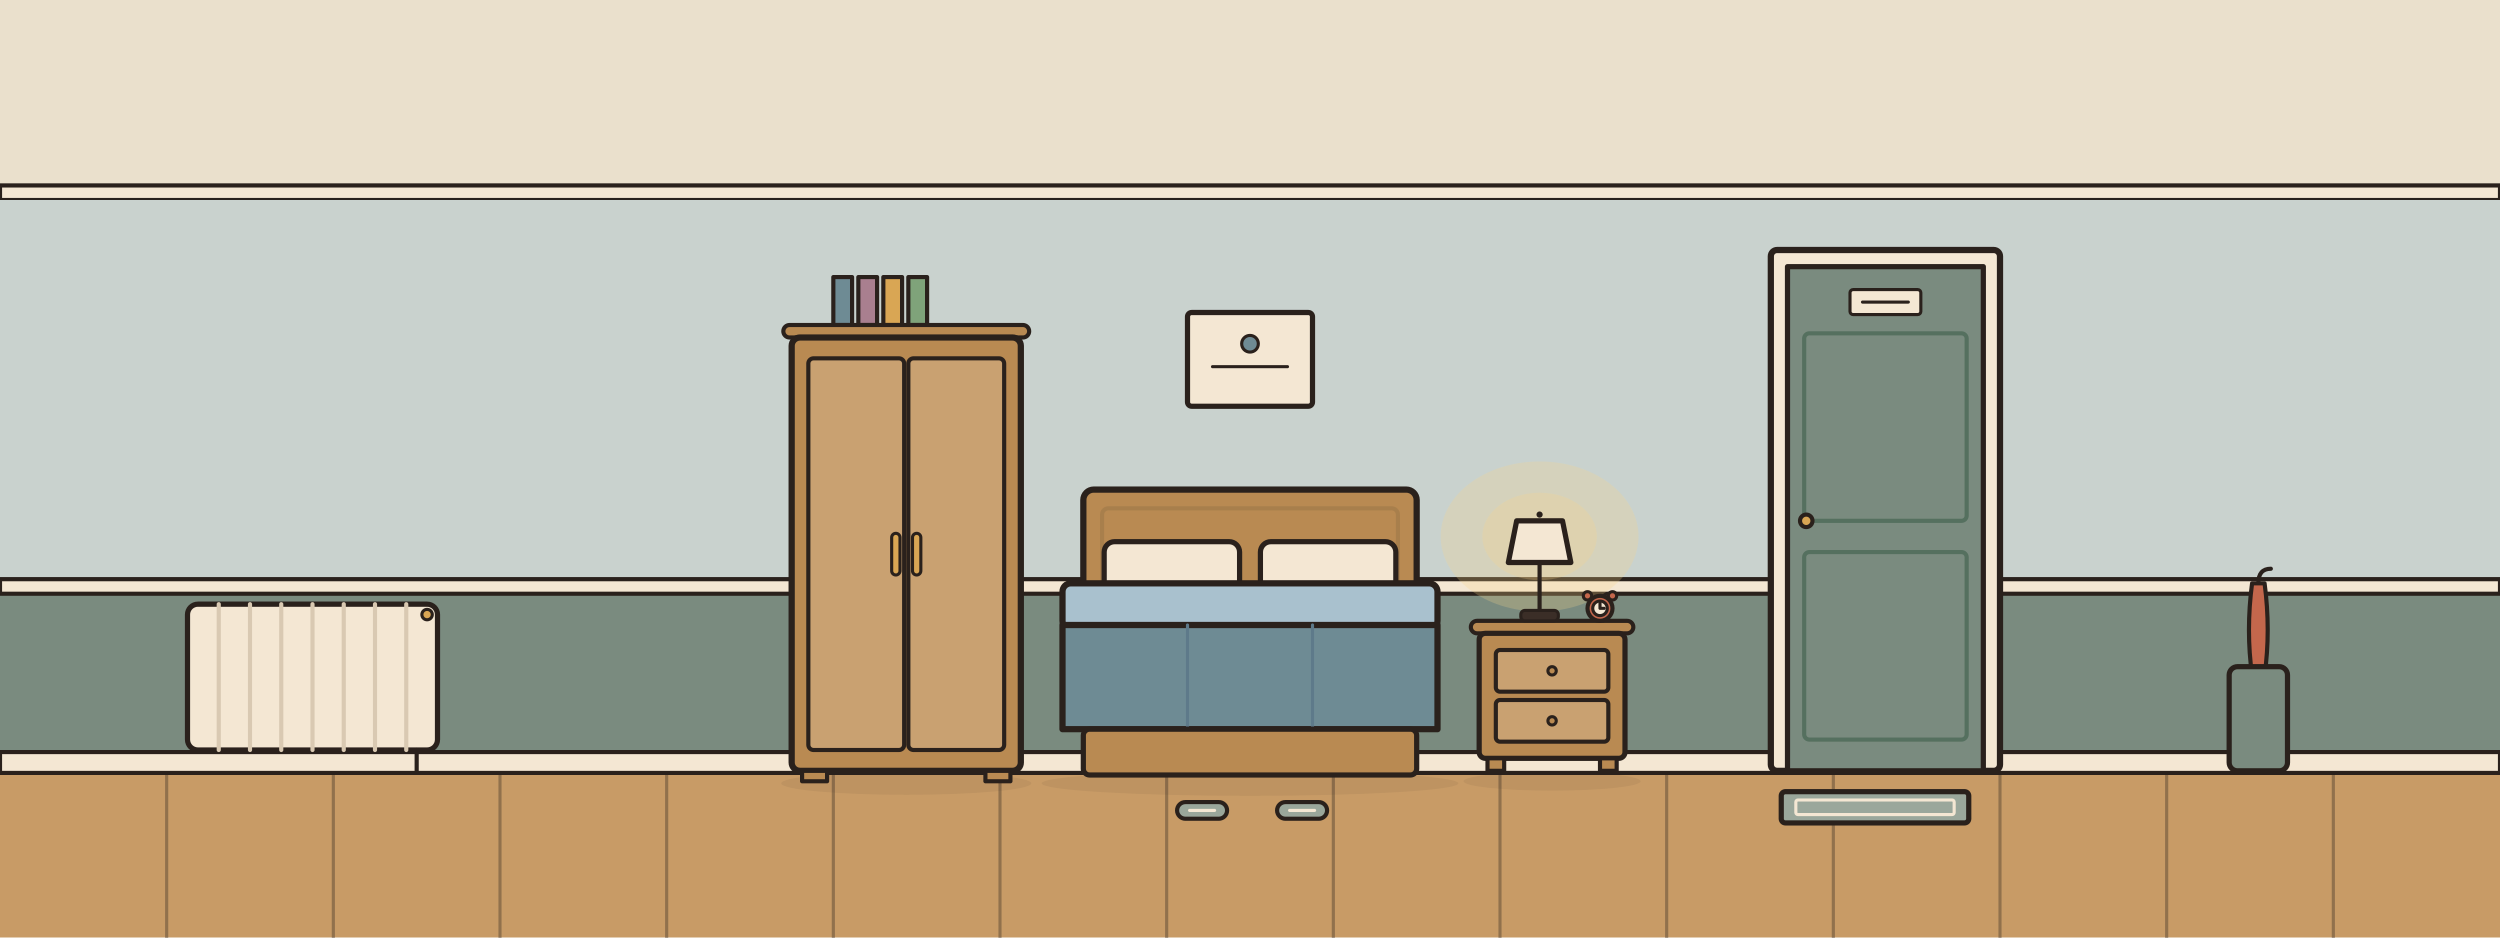
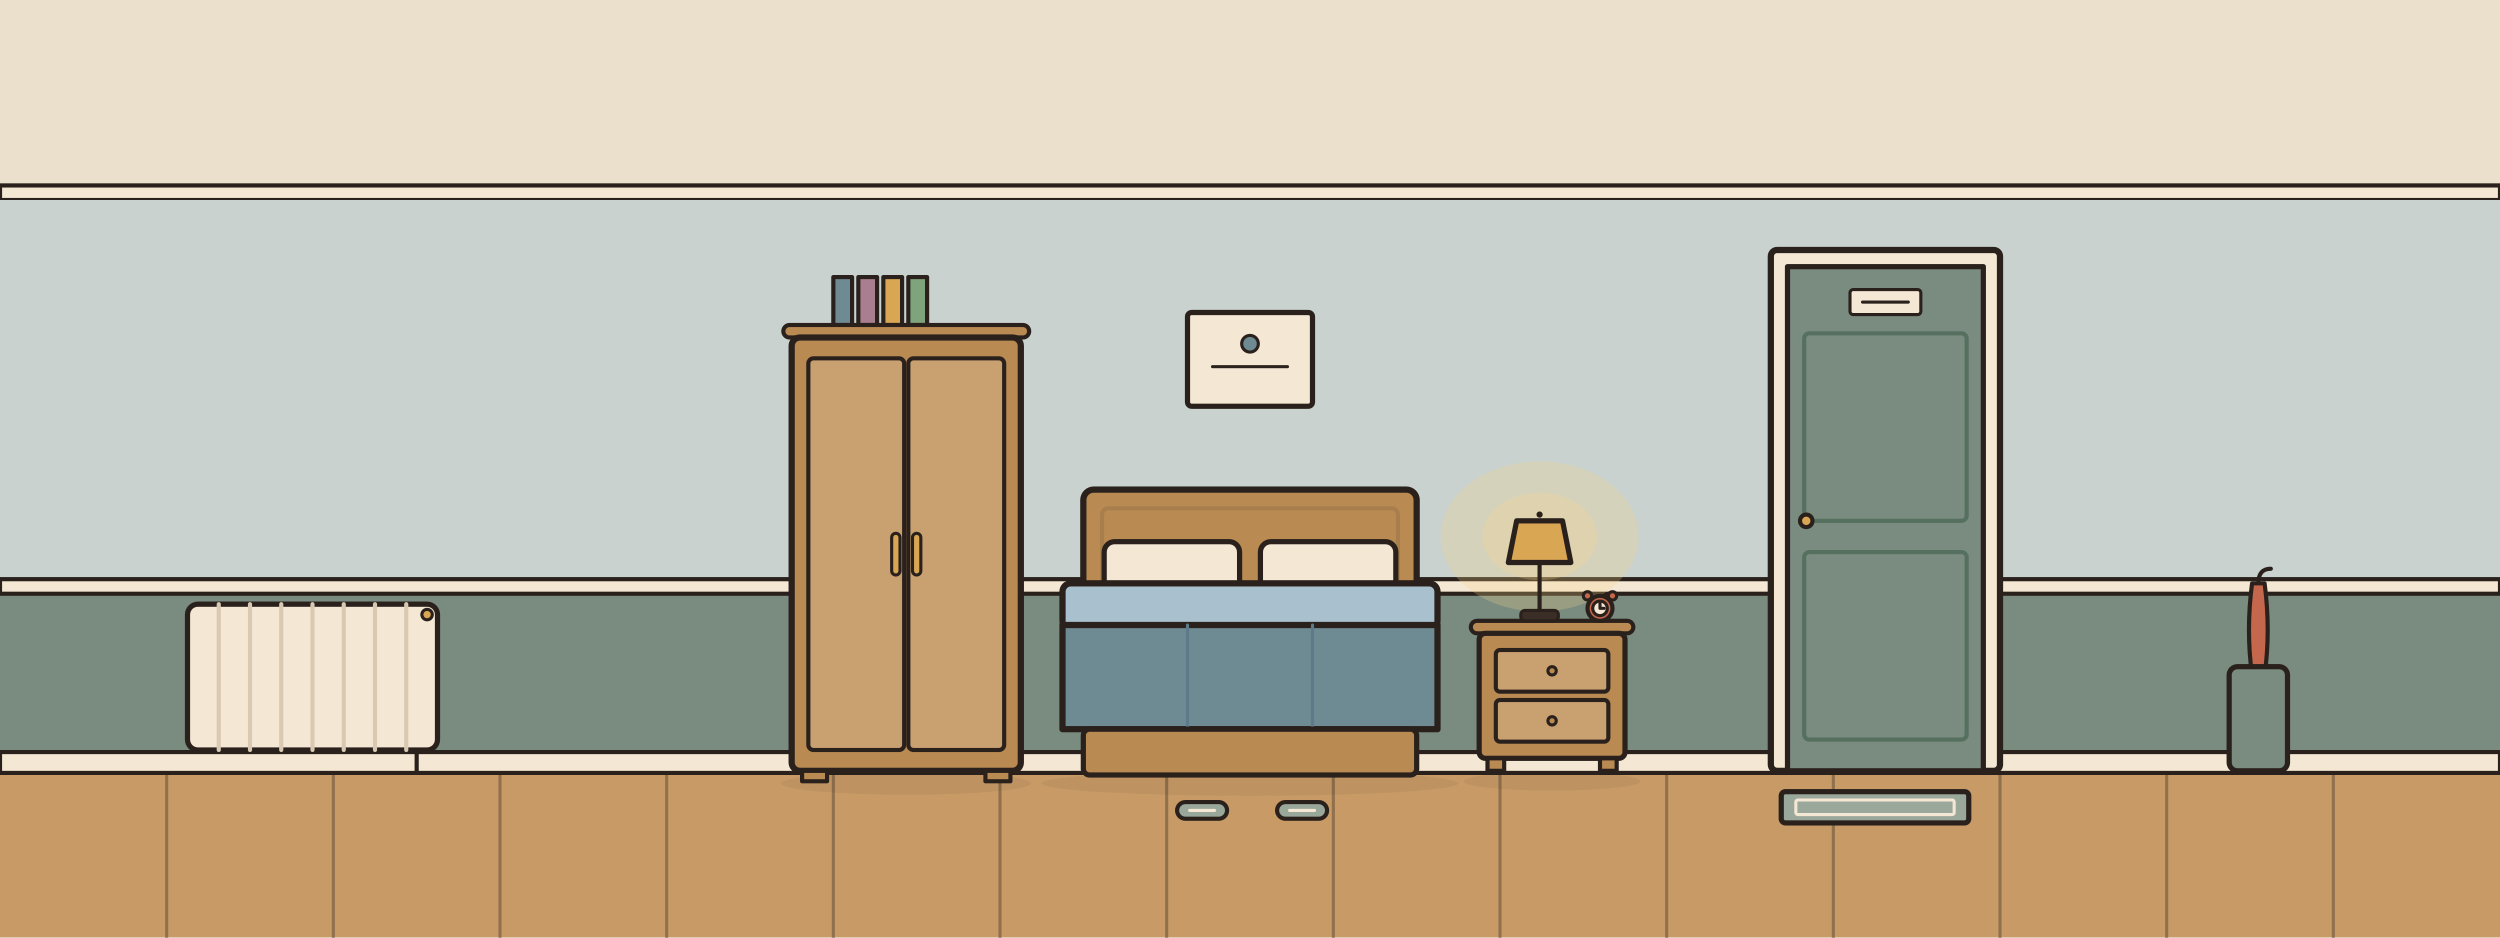
<svg xmlns="http://www.w3.org/2000/svg" viewBox="0 0 2400 900" width="2400" height="900">
  <g id="paolo-room" stroke="#2A211C" stroke-linecap="round" stroke-linejoin="round">
    <g id="paolo-ceiling">
      <rect x="0" y="0" width="2400" height="190" fill="#EAE0CC" stroke="none" />
      <rect x="0" y="178" width="2400" height="14" fill="#F4E7D3" stroke-width="4" />
    </g>
    <g id="wall">
      <rect x="0" y="192" width="2400" height="548" fill="#C9D2CE" stroke="none" />
      <rect id="wall-dado" x="0" y="568" width="2400" height="172" fill="#7A8B7F" stroke="none" />
      <rect id="wall-rail" x="0" y="556" width="2400" height="14" fill="#F4E7D3" stroke-width="4" />
    </g>
    <g id="floor">
      <rect x="0" y="740" width="2400" height="160" fill="#C89B66" stroke="none" />
      <path d="M160,740 V900 M320,740 V900 M480,740 V900 M640,740 V900 M800,740 V900 M960,740 V900 M1120,740 V900 M1280,740 V900 M1440,740 V900 M1600,740 V900 M1760,740 V900 M1920,740 V900 M2080,740 V900 M2240,740 V900" fill="none" stroke-width="3" opacity="0.35" />
      <path d="M0,740 H2400" fill="none" stroke-width="5" />
    </g>
    <rect id="baseboard" x="0" y="722" width="2400" height="20" fill="#F4E7D3" stroke-width="4" />
    <g id="soft-shadows" fill="#2A211C" stroke="none" opacity="0.07">
      <ellipse cx="1200" cy="752" rx="200" ry="12" />
      <ellipse cx="870" cy="752" rx="120" ry="11" />
      <ellipse cx="1490" cy="750" rx="85" ry="9" />
    </g>
    <g id="radiator">
      <rect x="180" y="580" width="240" height="140" rx="10" fill="#F4E7D3" stroke-width="5" />
      <path d="M210,580 V720 M240,580 V720 M270,580 V720 M300,580 V720 M330,580 V720 M360,580 V720 M390,580 V720" fill="none" stroke="#D9C9B2" stroke-width="4" />
      <circle cx="410" cy="590" r="5" fill="#D9A654" stroke-width="3" />
      <path d="M400,720 V740" fill="none" stroke-width="4" />
    </g>
    <g id="paolo-wardrobe">
      <g id="wardrobe-books">
        <rect x="800" y="266" width="18" height="46" fill="#6E8B94" stroke-width="4" />
        <rect x="824" y="266" width="18" height="46" fill="#A97F8F" stroke-width="4" />
        <rect x="848" y="266" width="18" height="46" fill="#D9A654" stroke-width="4" />
        <rect x="872" y="266" width="18" height="46" fill="#7FA37A" stroke-width="4" />
      </g>
      <rect x="752" y="312" width="236" height="12" rx="6" fill="#B98A52" stroke-width="4" />
      <rect x="760" y="324" width="220" height="416" rx="8" fill="#B98A52" stroke-width="6" />
      <rect x="776" y="344" width="92" height="376" rx="5" fill="#C9A171" stroke-width="4" />
      <rect x="872" y="344" width="92" height="376" rx="5" fill="#C9A171" stroke-width="4" />
      <rect x="856" y="512" width="8" height="40" rx="4" fill="#D9A654" stroke-width="3" />
      <rect x="876" y="512" width="8" height="40" rx="4" fill="#D9A654" stroke-width="3" />
      <rect x="770" y="740" width="24" height="10" fill="#B98A52" stroke-width="4" />
      <rect x="946" y="740" width="24" height="10" fill="#B98A52" stroke-width="4" />
    </g>
    <g id="paolo-frame">
      <rect x="1140" y="300" width="120" height="90" rx="4" fill="#F4E7D3" stroke-width="5" />
      <path d="M1164,352 H1236" fill="none" stroke-width="3" />
      <circle cx="1200" cy="330" r="8" fill="#6E8B94" stroke-width="3" />
    </g>
    <g id="paolo-bed">
      <rect x="1040" y="470" width="320" height="120" rx="10" fill="#B98A52" stroke-width="6" />
      <rect x="1058" y="488" width="284" height="84" rx="6" fill="none" stroke="#A87F4C" stroke-width="4" />
      <rect x="1060" y="520" width="130" height="50" rx="10" fill="#F4E7D3" stroke-width="5" />
      <rect x="1210" y="520" width="130" height="50" rx="10" fill="#F4E7D3" stroke-width="5" />
      <rect x="1020" y="560" width="360" height="44" rx="8" fill="#A9C1CE" stroke-width="6" />
      <rect x="1020" y="600" width="360" height="100" fill="#6E8B94" stroke-width="6" />
      <path d="M1140,600 V700 M1260,600 V700" fill="none" stroke="#5E7A8A" stroke-width="3" />
      <rect x="1040" y="700" width="320" height="44" rx="6" fill="#B98A52" stroke-width="5" />
    </g>
    <g id="paolo-slippers">
      <rect x="1130" y="770" width="48" height="16" rx="8" fill="#9AA79B" stroke-width="4" />
      <path d="M1142,778 h24" fill="none" stroke="#F4E7D3" stroke-width="3" />
      <rect x="1226" y="770" width="48" height="16" rx="8" fill="#9AA79B" stroke-width="4" />
      <path d="M1238,778 h24" fill="none" stroke="#F4E7D3" stroke-width="3" />
    </g>
    <g id="paolo-nightstand">
      <rect x="1412" y="596" width="156" height="12" rx="6" fill="#B98A52" stroke-width="4" />
      <rect x="1420" y="608" width="140" height="120" rx="6" fill="#B98A52" stroke-width="5" />
      <rect x="1436" y="624" width="108" height="40" rx="4" fill="#C9A171" stroke-width="4" />
      <circle cx="1490" cy="644" r="4" fill="#B98A52" stroke-width="3" />
      <rect x="1436" y="672" width="108" height="40" rx="4" fill="#C9A171" stroke-width="4" />
      <circle cx="1490" cy="692" r="4" fill="#B98A52" stroke-width="3" />
      <rect x="1428" y="728" width="16" height="12" fill="#B98A52" stroke-width="4" />
      <rect x="1536" y="728" width="16" height="12" fill="#B98A52" stroke-width="4" />
    </g>
    <g id="lamp-light" stroke="none">
      <ellipse cx="1478" cy="515" rx="95" ry="72" fill="#F7D489" opacity="0.25" />
      <ellipse cx="1478" cy="515" rx="55" ry="42" fill="#F7D489" opacity="0.25" />
    </g>
    <g id="paolo-lamp">
      <circle cx="1478" cy="494" r="3" fill="#2A211C" stroke="none" />
-       <path d="M1448,540 H1508 L1500,500 H1456 Z" fill="#F4E7D3" stroke-width="5" />
+       <path d="M1448,540 H1508 L1500,500 H1456 Z" fill="#D9A654" stroke-width="5" />
      <path d="M1478,586 V540" fill="none" stroke-width="4" />
      <rect x="1460" y="586" width="36" height="10" rx="4" fill="#3B2E27" stroke-width="3" />
    </g>
    <g id="paolo-clock">
      <circle cx="1524" cy="572" r="4" fill="#C4674C" stroke-width="3" />
      <circle cx="1548" cy="572" r="4" fill="#C4674C" stroke-width="3" />
      <circle cx="1536" cy="584" r="12" fill="#C4674C" stroke-width="4" />
      <circle cx="1536" cy="584" r="7" fill="#F4E7D3" stroke-width="3" />
      <path d="M1536,584 V579 M1536,584 H1540" fill="none" stroke-width="3" />
    </g>
    <g id="paolo-entry-door">
      <rect x="1700" y="240" width="220" height="500" rx="6" fill="#F4E7D3" stroke-width="6" />
      <rect x="1716" y="256" width="188" height="484" fill="#7A8B7F" stroke-width="5" />
      <g fill="none" stroke="#55705F" stroke-width="4">
        <rect x="1732" y="320" width="156" height="180" rx="5" />
        <rect x="1732" y="530" width="156" height="180" rx="5" />
      </g>
      <g id="paolo-plate">
        <rect x="1776" y="278" width="68" height="24" rx="3" fill="#F4E7D3" stroke-width="3" />
        <path d="M1788,290 H1832" fill="none" stroke-width="3" />
      </g>
      <circle cx="1734" cy="500" r="6" fill="#D9A654" stroke-width="4" />
    </g>
    <g id="paolo-doormat">
      <rect x="1710" y="760" width="180" height="30" rx="4" fill="#9AA79B" stroke-width="5" />
      <rect x="1724" y="768" width="152" height="14" rx="2" fill="none" stroke="#F4E7D3" stroke-width="3" />
    </g>
    <g id="umbrella-stand">
      <path d="M2168,560 q0,-14 12,-14" fill="none" stroke-width="4" />
      <path d="M2162,560 C2158,590 2158,620 2162,648 H2174 C2178,620 2178,590 2174,560 Z" fill="#C4674C" stroke-width="4" />
      <rect x="2140" y="640" width="56" height="100" rx="8" fill="#7A8B7F" stroke-width="5" />
    </g>
  </g>
</svg>
